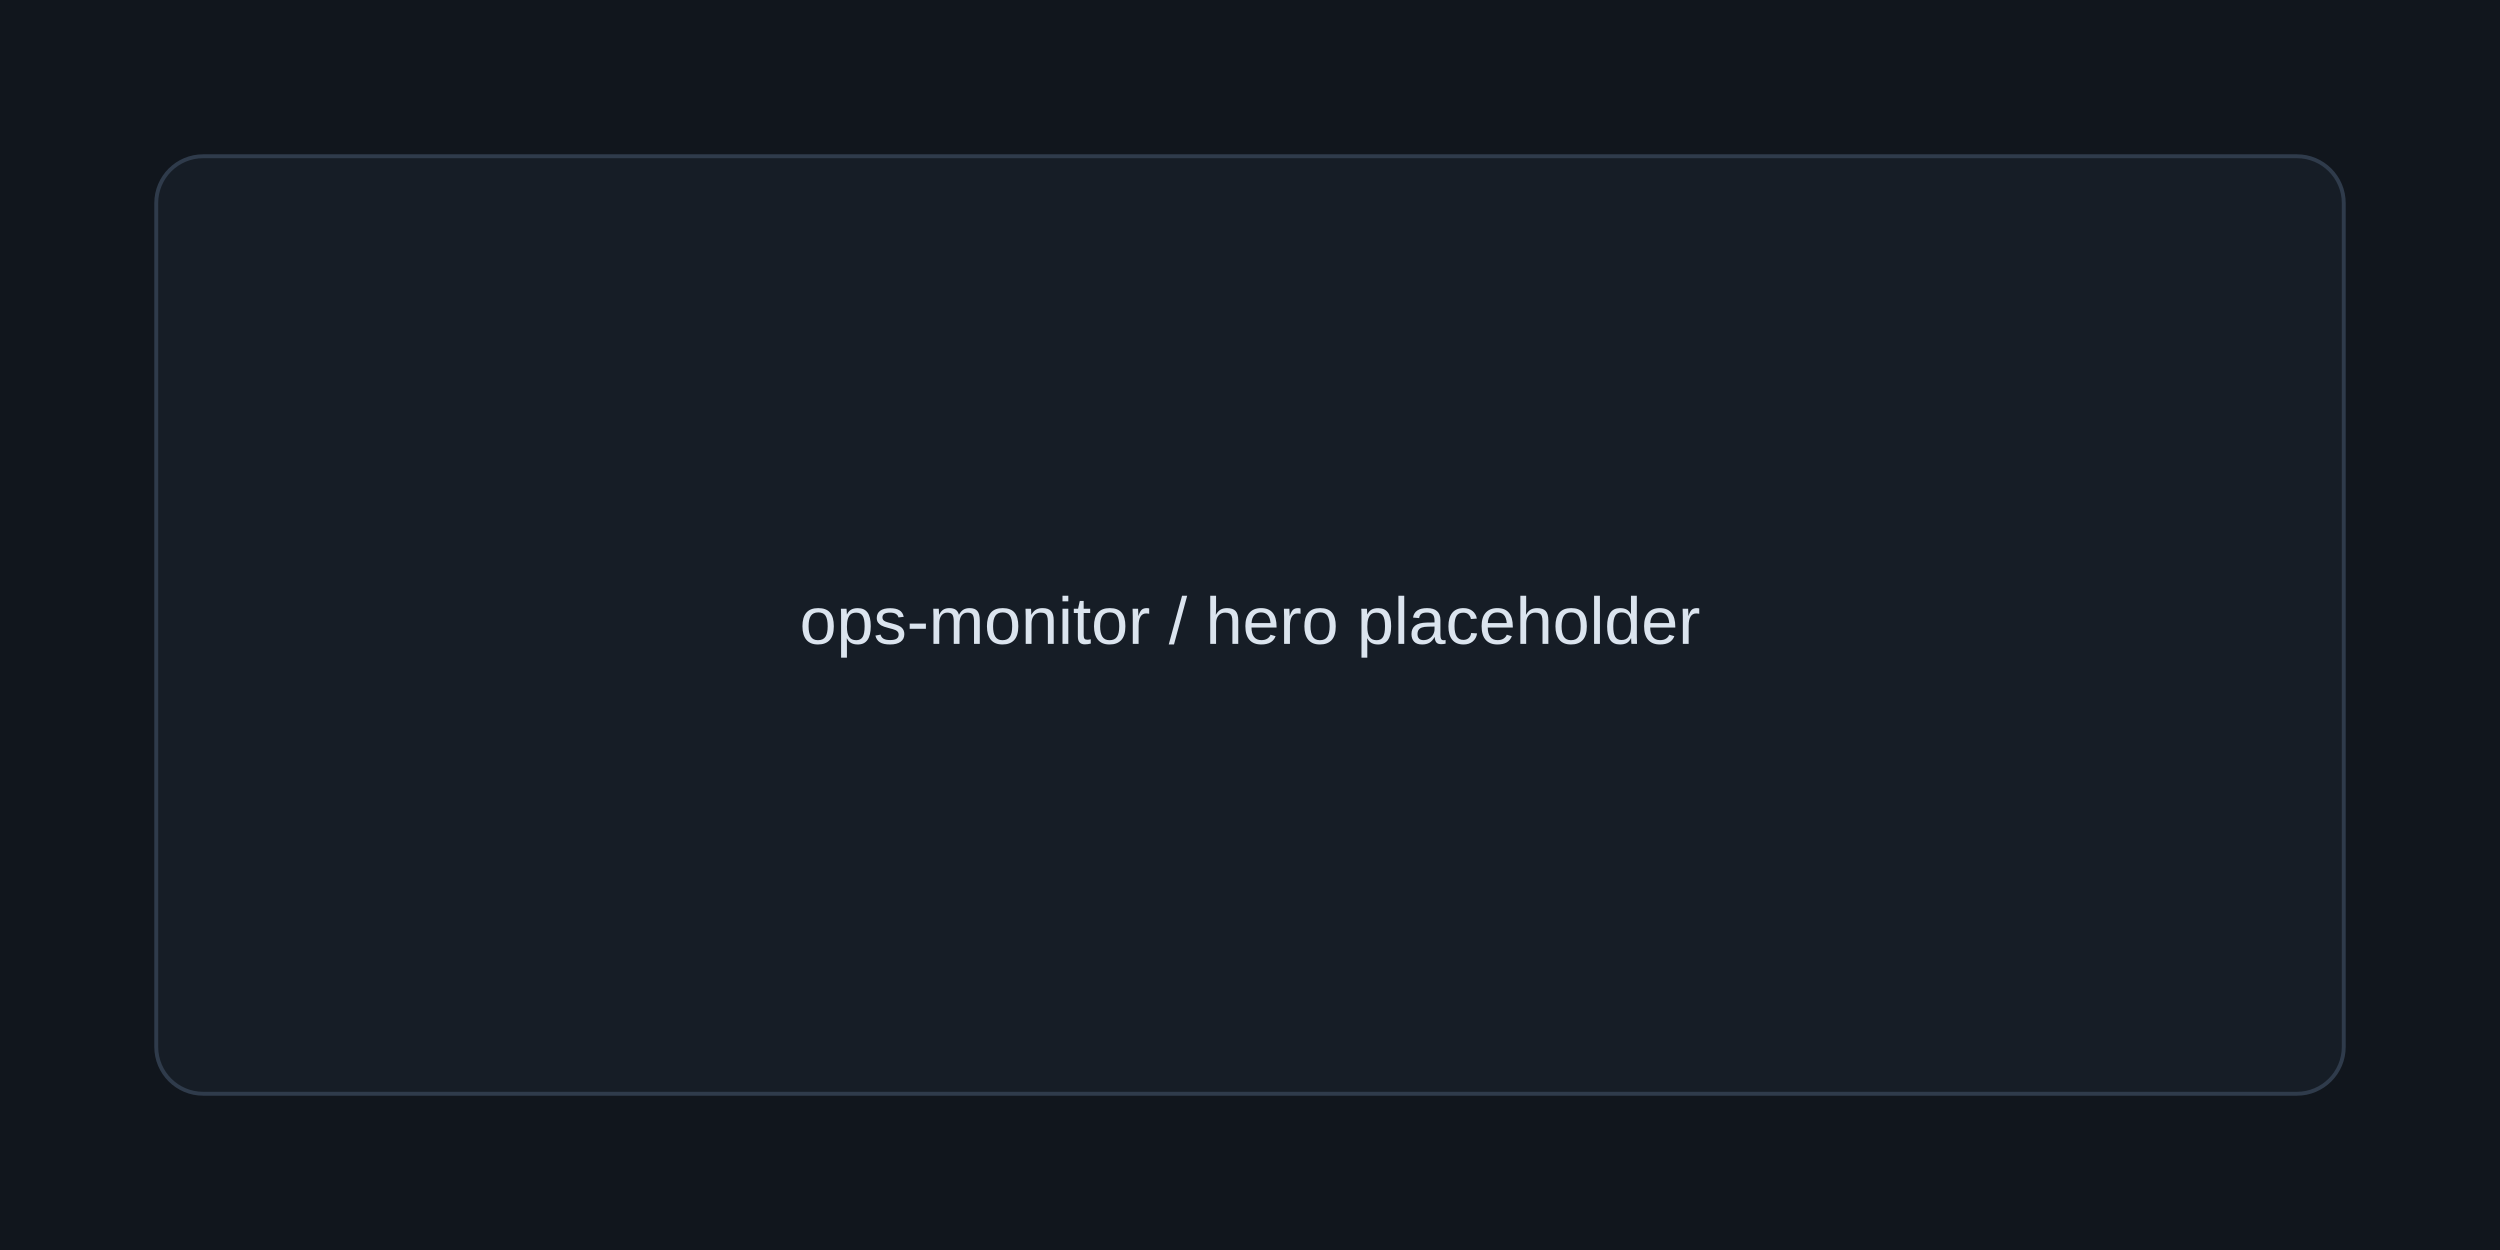
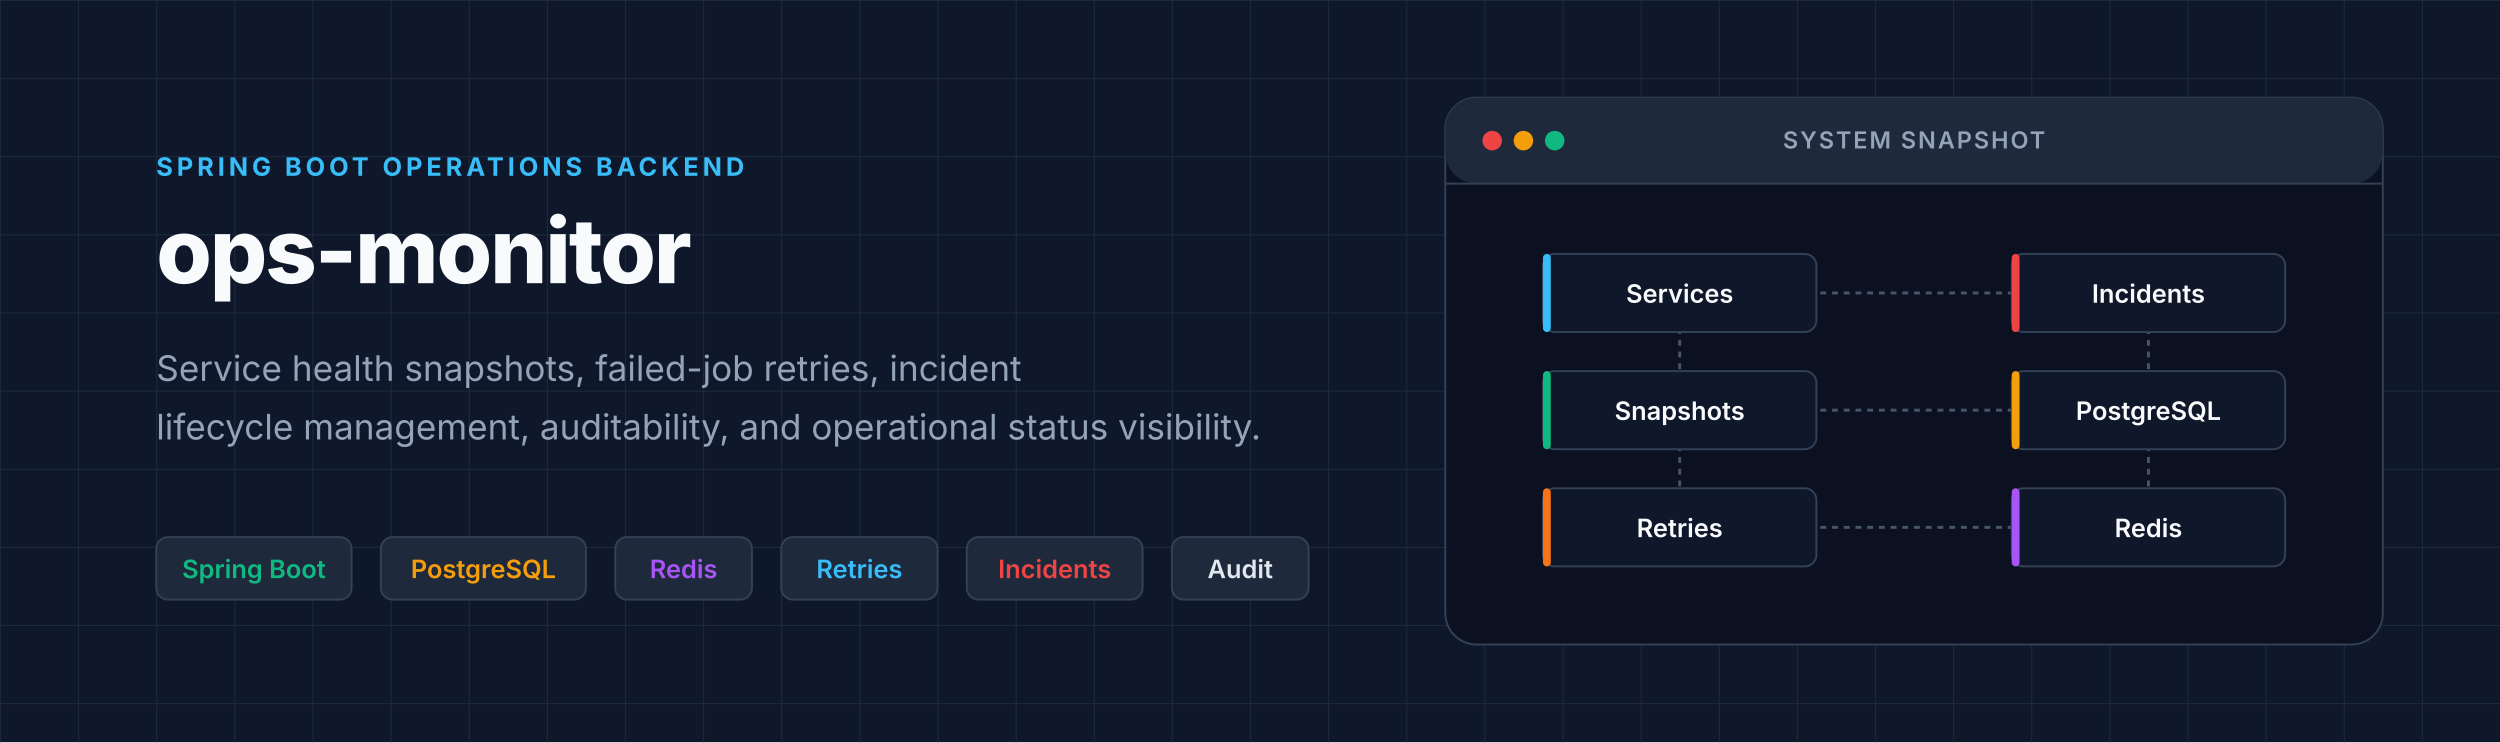
- <svg xmlns="http://www.w3.org/2000/svg" viewBox="0 0 1280 640" role="img" aria-labelledby="title desc">
-   <rect width="1280" height="640" fill="#11161d" />
-   <rect x="80" y="80" width="1120" height="480" rx="24" fill="#161d26" stroke="#2f3b4b" stroke-width="2" />
-   <text x="640" y="320" fill="#dbe4ee" font-family="Segoe UI, Helvetica Neue, Arial, sans-serif" font-size="34" text-anchor="middle" dominant-baseline="middle">ops-monitor / hero placeholder</text>
+ <svg xmlns="http://www.w3.org/2000/svg" viewBox="0 0 1280 380" width="1280" height="380">
+   <defs>
+     <pattern id="hero-grid" width="40" height="40" patternUnits="userSpaceOnUse">
+       <path d="M 40 0 L 0 0 0 40" fill="none" stroke="#1E293B" stroke-width="1" />
+     </pattern>
+   </defs>
+   <rect width="1280" height="380" fill="#0F172A" />
+   <rect width="1280" height="380" fill="url(#hero-grid)" />
+   <text x="80" y="90" fill="#38BDF8" font-size="13" font-family="system-ui, -apple-system, sans-serif" font-weight="700" letter-spacing="2">SPRING BOOT OPERATIONS BACKEND</text>
+   <text x="80" y="145" fill="#F8FAFC" font-size="46" font-family="system-ui, -apple-system, sans-serif" font-weight="800" letter-spacing="-1">ops-monitor</text>
+   <text x="80" y="195" fill="#94A3B8" font-size="18" font-family="system-ui, -apple-system, sans-serif" font-weight="400">Service health snapshots, failed-job retries, incident</text>
+   <text x="80" y="225" fill="#94A3B8" font-size="18" font-family="system-ui, -apple-system, sans-serif" font-weight="400">lifecycle management, auditability, and operational status visibility.</text>
+   <g transform="translate(80, 275)">
+     <rect x="0" y="0" width="100" height="32" fill="#1E293B" stroke="#334155" stroke-width="1" rx="6" />
+     <text x="50" y="21" fill="#10B981" font-size="13" font-family="system-ui, -apple-system, sans-serif" font-weight="600" text-anchor="middle">Spring Boot</text>
+     <rect x="115" y="0" width="105" height="32" fill="#1E293B" stroke="#334155" stroke-width="1" rx="6" />
+     <text x="167.5" y="21" fill="#F59E0B" font-size="13" font-family="system-ui, -apple-system, sans-serif" font-weight="600" text-anchor="middle">PostgreSQL</text>
+     <rect x="235" y="0" width="70" height="32" fill="#1E293B" stroke="#334155" stroke-width="1" rx="6" />
+     <text x="270" y="21" fill="#A855F7" font-size="13" font-family="system-ui, -apple-system, sans-serif" font-weight="600" text-anchor="middle">Redis</text>
+     <rect x="320" y="0" width="80" height="32" fill="#1E293B" stroke="#334155" stroke-width="1" rx="6" />
+     <text x="360" y="21" fill="#38BDF8" font-size="13" font-family="system-ui, -apple-system, sans-serif" font-weight="600" text-anchor="middle">Retries</text>
+     <rect x="415" y="0" width="90" height="32" fill="#1E293B" stroke="#334155" stroke-width="1" rx="6" />
+     <text x="460" y="21" fill="#EF4444" font-size="13" font-family="system-ui, -apple-system, sans-serif" font-weight="600" text-anchor="middle">Incidents</text>
+     <rect x="520" y="0" width="70" height="32" fill="#1E293B" stroke="#334155" stroke-width="1" rx="6" />
+     <text x="555" y="21" fill="#E2E8F0" font-size="13" font-family="system-ui, -apple-system, sans-serif" font-weight="600" text-anchor="middle">Audit</text>
+   </g>
+   <g transform="translate(740, 50)">
+     <rect x="0" y="0" width="480" height="280" fill="#0B1120" stroke="#334155" stroke-width="1" rx="16" />
+     <rect x="0" y="0" width="480" height="44" fill="#1E293B" rx="16" />
+     <path d="M 0 44 L 480 44" stroke="#334155" stroke-width="1" />
+     <circle cx="24" cy="22" r="5" fill="#EF4444" />
+     <circle cx="40" cy="22" r="5" fill="#F59E0B" />
+     <circle cx="56" cy="22" r="5" fill="#10B981" />
+     <text x="240" y="26" fill="#94A3B8" font-size="12" font-family="system-ui, -apple-system, sans-serif" font-weight="600" text-anchor="middle" letter-spacing="1">SYSTEM SNAPSHOT</text>
+     <path d="M 120 100 L 290 100" stroke="#475569" stroke-width="1.5" stroke-dasharray="3,3" />
+     <path d="M 120 160 L 290 160" stroke="#475569" stroke-width="1.5" stroke-dasharray="3,3" />
+     <path d="M 120 220 L 290 220" stroke="#475569" stroke-width="1.5" stroke-dasharray="3,3" />
+     <path d="M 120 100 L 120 220" stroke="#475569" stroke-width="1.5" stroke-dasharray="3,3" />
+     <path d="M 360 100 L 360 220" stroke="#475569" stroke-width="1.5" stroke-dasharray="3,3" />
+     <g transform="translate(50, 80)">
+       <rect width="140" height="40" fill="#0F172A" stroke="#334155" stroke-width="1" rx="6" />
+       <rect width="4" height="40" fill="#38BDF8" rx="2" />
+       <text x="70" y="25" fill="#F8FAFC" font-size="13" font-family="system-ui, -apple-system, sans-serif" font-weight="600" text-anchor="middle">Services</text>
+     </g>
+     <g transform="translate(50, 140)">
+       <rect width="140" height="40" fill="#0F172A" stroke="#334155" stroke-width="1" rx="6" />
+       <rect width="4" height="40" fill="#10B981" rx="2" />
+       <text x="70" y="25" fill="#F8FAFC" font-size="13" font-family="system-ui, -apple-system, sans-serif" font-weight="600" text-anchor="middle">Snapshots</text>
+     </g>
+     <g transform="translate(50, 200)">
+       <rect width="140" height="40" fill="#0F172A" stroke="#334155" stroke-width="1" rx="6" />
+       <rect width="4" height="40" fill="#F97316" rx="2" />
+       <text x="70" y="25" fill="#F8FAFC" font-size="13" font-family="system-ui, -apple-system, sans-serif" font-weight="600" text-anchor="middle">Retries</text>
+     </g>
+     <g transform="translate(290, 80)">
+       <rect width="140" height="40" fill="#0F172A" stroke="#334155" stroke-width="1" rx="6" />
+       <rect width="4" height="40" fill="#EF4444" rx="2" />
+       <text x="70" y="25" fill="#F8FAFC" font-size="13" font-family="system-ui, -apple-system, sans-serif" font-weight="600" text-anchor="middle">Incidents</text>
+     </g>
+     <g transform="translate(290, 140)">
+       <rect width="140" height="40" fill="#0F172A" stroke="#334155" stroke-width="1" rx="6" />
+       <rect width="4" height="40" fill="#F59E0B" rx="2" />
+       <text x="70" y="25" fill="#F8FAFC" font-size="13" font-family="system-ui, -apple-system, sans-serif" font-weight="600" text-anchor="middle">PostgreSQL</text>
+     </g>
+     <g transform="translate(290, 200)">
+       <rect width="140" height="40" fill="#0F172A" stroke="#334155" stroke-width="1" rx="6" />
+       <rect width="4" height="40" fill="#A855F7" rx="2" />
+       <text x="70" y="25" fill="#F8FAFC" font-size="13" font-family="system-ui, -apple-system, sans-serif" font-weight="600" text-anchor="middle">Redis</text>
+     </g>
+   </g>
</svg>
